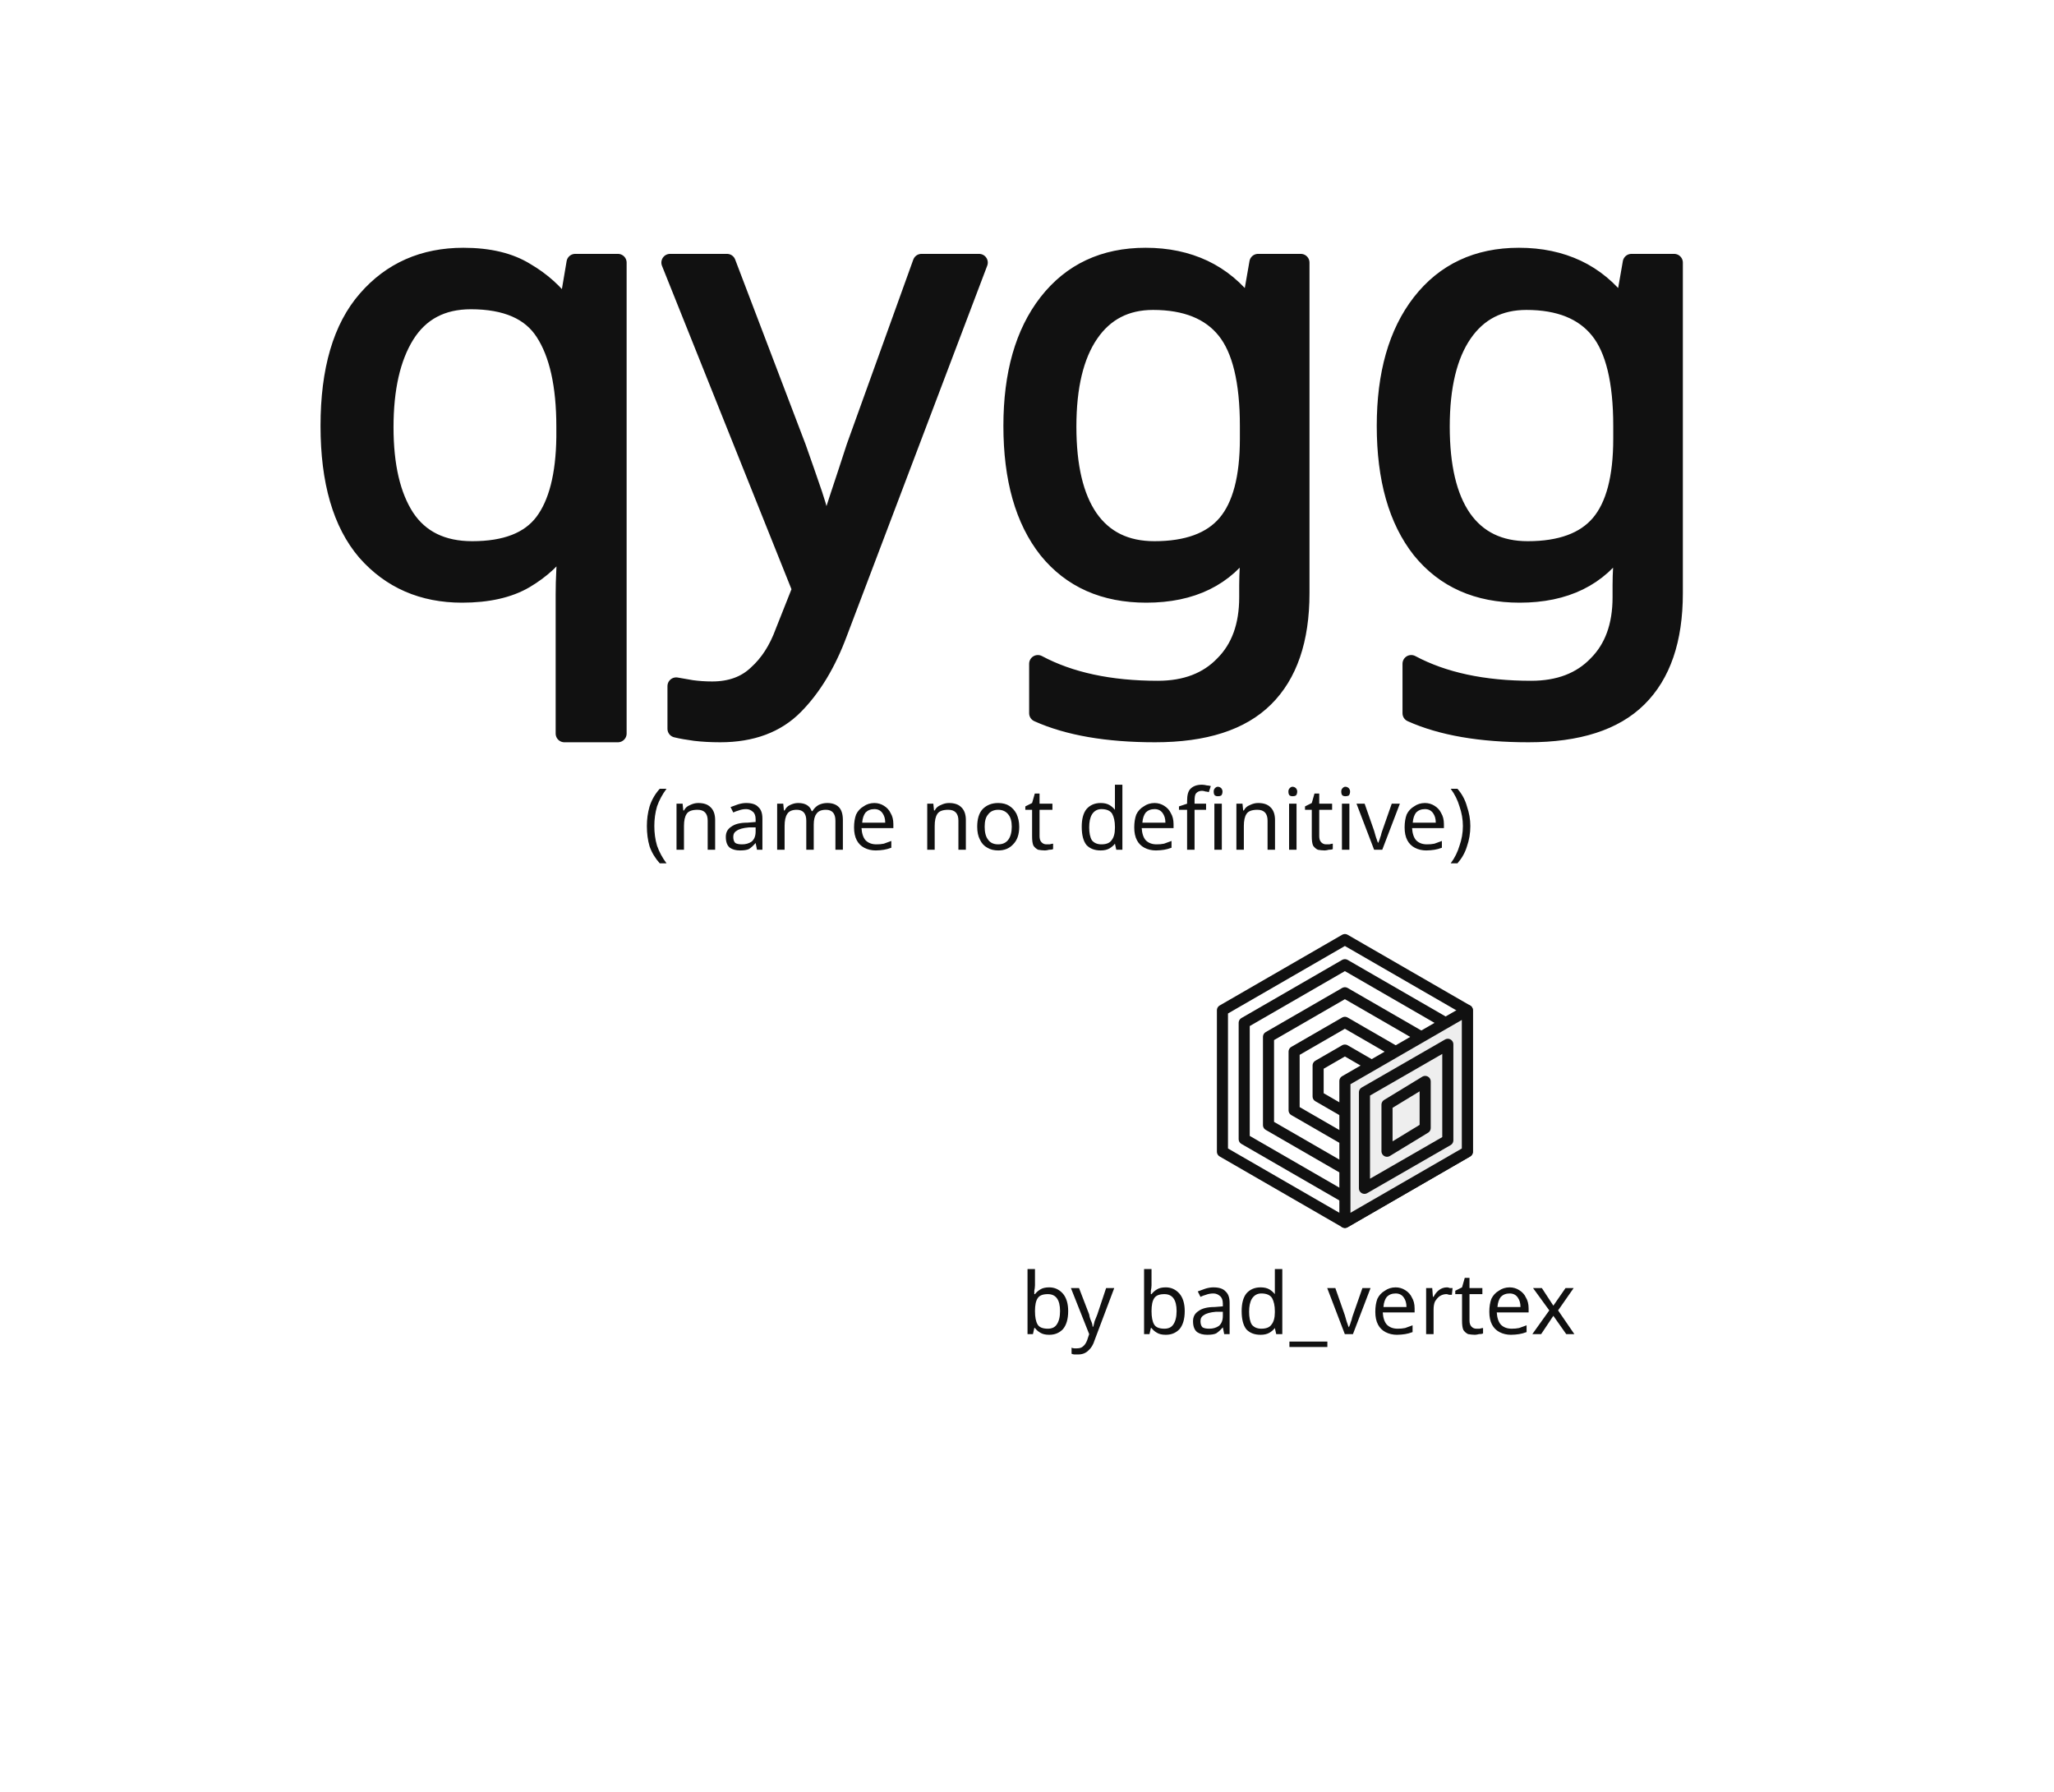
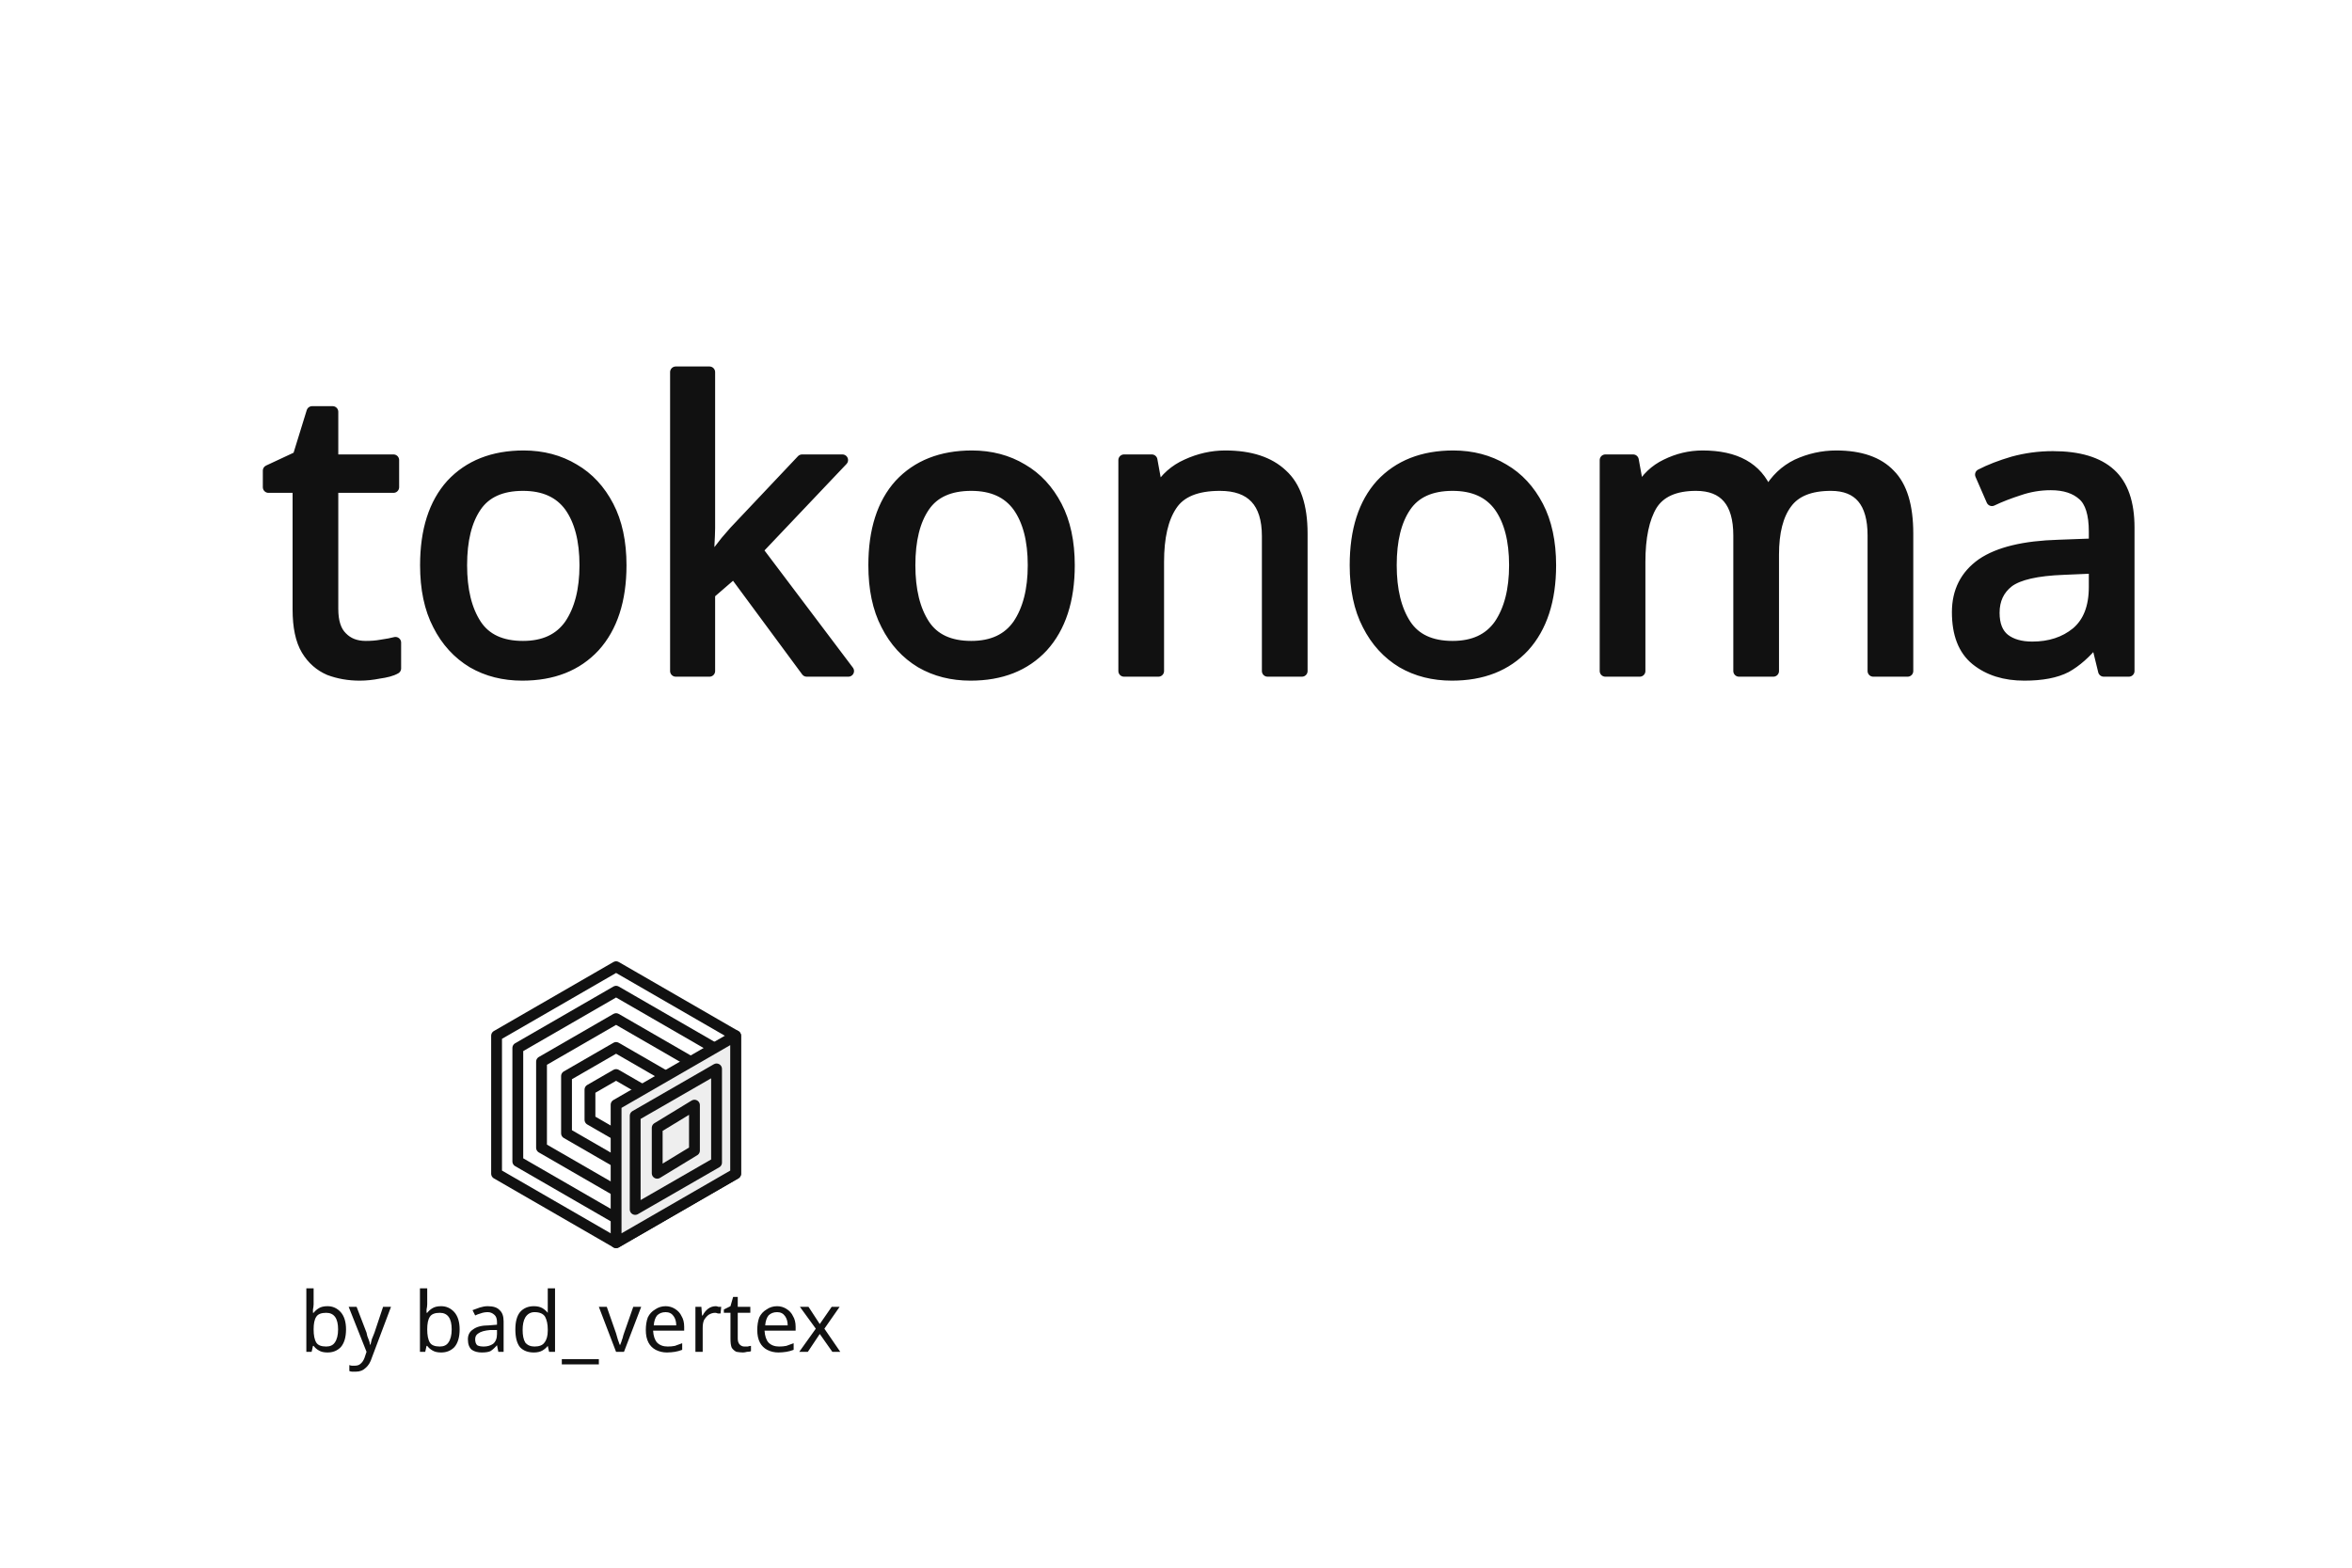
- <svg xmlns="http://www.w3.org/2000/svg" width="47.363mm" height="41.301mm" viewBox="0 0 47.363 41.301" version="1.1" id="svg1">
+ <svg xmlns="http://www.w3.org/2000/svg" width="210" height="140" viewBox="0 0 55.562 37.042" version="1.1" id="svg1">
  <defs id="defs1" />
  <g id="layer1" transform="translate(-24.30643,-62.89455)">
-     <text xml:space="preserve" style="font-style:normal;font-variant:normal;font-weight:300;font-stretch:normal;font-size:13.998px;font-family:Lexend;-inkscape-font-specification:'Lexend Light';fill:#111111;stroke:none;stroke-width:0.402;stroke-linecap:round;stroke-linejoin:round;stroke-miterlimit:100;stroke-dasharray:none" x="31.131" y="76.447" id="text1">
-       <tspan id="tspan1" style="font-style:normal;font-variant:normal;font-weight:200;font-stretch:normal;font-family:Lexend;-inkscape-font-specification:'Lexend Ultra-Light';stroke:#111111;stroke-width:0.402;stroke-dasharray:none;stroke-opacity:1" x="31.131" y="76.447">qygg</tspan>
+     <text xml:space="preserve" style="font-style:normal;font-variant:normal;font-weight:300;font-stretch:normal;font-size:9.298px;font-family:Lexend;-inkscape-font-specification:'Lexend Light';letter-spacing:0px;fill:#111111;stroke:none;stroke-width:0.267;stroke-linecap:round;stroke-linejoin:round;stroke-miterlimit:100;stroke-dasharray:none" x="30.494" y="78.749" id="text1">
+       <tspan id="tspan1" style="font-style:normal;font-variant:normal;font-weight:200;font-stretch:normal;font-family:Lexend;-inkscape-font-specification:'Lexend Ultra-Light';letter-spacing:0px;stroke:#111111;stroke-width:0.267;stroke-dasharray:none;stroke-opacity:1" x="30.494" y="78.749">tokonoma</tspan>
    </text>
-     <text xml:space="preserve" style="font-style:normal;font-variant:normal;font-weight:300;font-stretch:normal;font-size:1.967px;font-family:Lexend;-inkscape-font-specification:'Lexend Light';fill:#111111;stroke:none;stroke-width:0.106;stroke-linecap:round;stroke-linejoin:round;stroke-miterlimit:100" x="47.83" y="93.658" id="text2">
-       <tspan id="tspan2" style="font-style:normal;font-variant:normal;font-weight:normal;font-stretch:normal;font-family:Lexend;-inkscape-font-specification:Lexend;stroke:none;stroke-width:0.106" x="47.83" y="93.658">by bad_vertex</tspan>
+     <text xml:space="preserve" style="font-style:normal;font-variant:normal;font-weight:300;font-stretch:normal;font-size:1.967px;font-family:Lexend;-inkscape-font-specification:'Lexend Light';fill:#111111;stroke:none;stroke-width:0.106;stroke-linecap:round;stroke-linejoin:round;stroke-miterlimit:100" x="31.372" y="94.835" id="text2">
+       <tspan id="tspan2" style="font-style:normal;font-variant:normal;font-weight:normal;font-stretch:normal;font-family:Lexend;-inkscape-font-specification:Lexend;stroke:none;stroke-width:0.106" x="31.372" y="94.835">by bad_vertex</tspan>
    </text>
-     <g id="g13" transform="translate(-0.5512344,-3.804241)" style="fill:none;stroke:#111111;stroke-opacity:1">
+     <g id="g13" transform="translate(-17.0091,-2.626857)" style="fill:none;stroke:#111111;stroke-opacity:1">
      <g id="g18" transform="translate(-0.3463237,-0.9004417)">
        <path style="fill:none;stroke:#111111;stroke-width:0.458;stroke-linecap:round;stroke-linejoin:round;stroke-miterlimit:100;stroke-opacity:1" id="path7" d="m 59.014,84.758 5.058,2.92 0,5.84 -5.058,2.92 -5.058,-2.92 0,-5.84 z" transform="matrix(0.5582559,0,0,0.5582559,23.27097,41.94727)" />
        <path style="fill:none;stroke:#111111;stroke-width:0.557;stroke-linecap:round;stroke-linejoin:round;stroke-miterlimit:100;stroke-opacity:1" id="path13" d="m 59.014,84.758 5.058,2.92 0,5.84 -5.058,2.92 -5.058,-2.92 0,-5.84 z" transform="matrix(0.4590472,0,0,0.4590478,29.12562,50.93535)" />
        <path style="fill:none;stroke:#111111;stroke-width:0.734;stroke-linecap:round;stroke-linejoin:round;stroke-miterlimit:100;stroke-opacity:1" id="path14" d="m 59.014,84.758 5.058,2.92 0,5.84 -5.058,2.92 -5.058,-2.92 0,-5.84 z" transform="matrix(0.3482457,0,0,0.3482463,35.66441,60.97378)" />
        <path style="fill:none;stroke:#111111;stroke-width:1.104;stroke-linecap:round;stroke-linejoin:round;stroke-miterlimit:100;stroke-opacity:1" id="path15" d="m 59.014,84.758 5.058,2.92 0,5.84 -5.058,2.92 -5.058,-2.92 0,-5.84 z" transform="matrix(0.231513,0,0,0.2315138,42.55323,71.54955)" />
        <path style="fill:none;stroke:#111111;stroke-width:2.096;stroke-linecap:round;stroke-linejoin:round;stroke-miterlimit:100;stroke-opacity:1" id="path16" d="m 59.014,84.758 5.058,2.92 0,5.84 -5.058,2.92 -5.058,-2.92 0,-5.84 z" transform="matrix(0.1220132,0,0,0.1220143,49.0152,81.47001)" />
        <path style="fill:#eeeeee;fill-opacity:1;stroke:#111111;stroke-width:0.256;stroke-linecap:round;stroke-linejoin:round;stroke-miterlimit:100;stroke-dasharray:none;stroke-opacity:1" d="m 56.216,95.785 v -3.26 l 2.824,-1.63 v 3.26 l -2.824,1.63" id="path10" />
        <path style="fill:none;fill-opacity:1;stroke:#111111;stroke-width:0.256;stroke-linecap:round;stroke-linejoin:round;stroke-miterlimit:100;stroke-dasharray:none;stroke-opacity:1" d="M 56.667,94.999 V 92.786 l 1.922,-1.107 v 2.213 l -1.922,1.107" id="path17" />
        <path style="fill:none;fill-opacity:1;stroke:#111111;stroke-width:0.256;stroke-linecap:round;stroke-linejoin:round;stroke-miterlimit:100;stroke-dasharray:none;stroke-opacity:1" d="m 57.187,94.144 v -1.073 l 0.88,-0.536 v 1.073 l -0.88,0.536" id="path18" />
      </g>
    </g>
-     <text xml:space="preserve" style="font-style:normal;font-variant:normal;font-weight:300;font-stretch:normal;font-size:1.967px;font-family:Lexend;-inkscape-font-specification:'Lexend Light';fill:#111111;stroke:none;stroke-width:0.106;stroke-linecap:round;stroke-linejoin:round;stroke-miterlimit:100" x="39.145" y="82.491" id="text3">
-       <tspan id="tspan3" style="font-style:normal;font-variant:normal;font-weight:normal;font-stretch:normal;font-family:Lexend;-inkscape-font-specification:Lexend;stroke:none;stroke-width:0.106" x="39.145" y="82.491">(name not definitive)</tspan>
-     </text>
  </g>
</svg>
